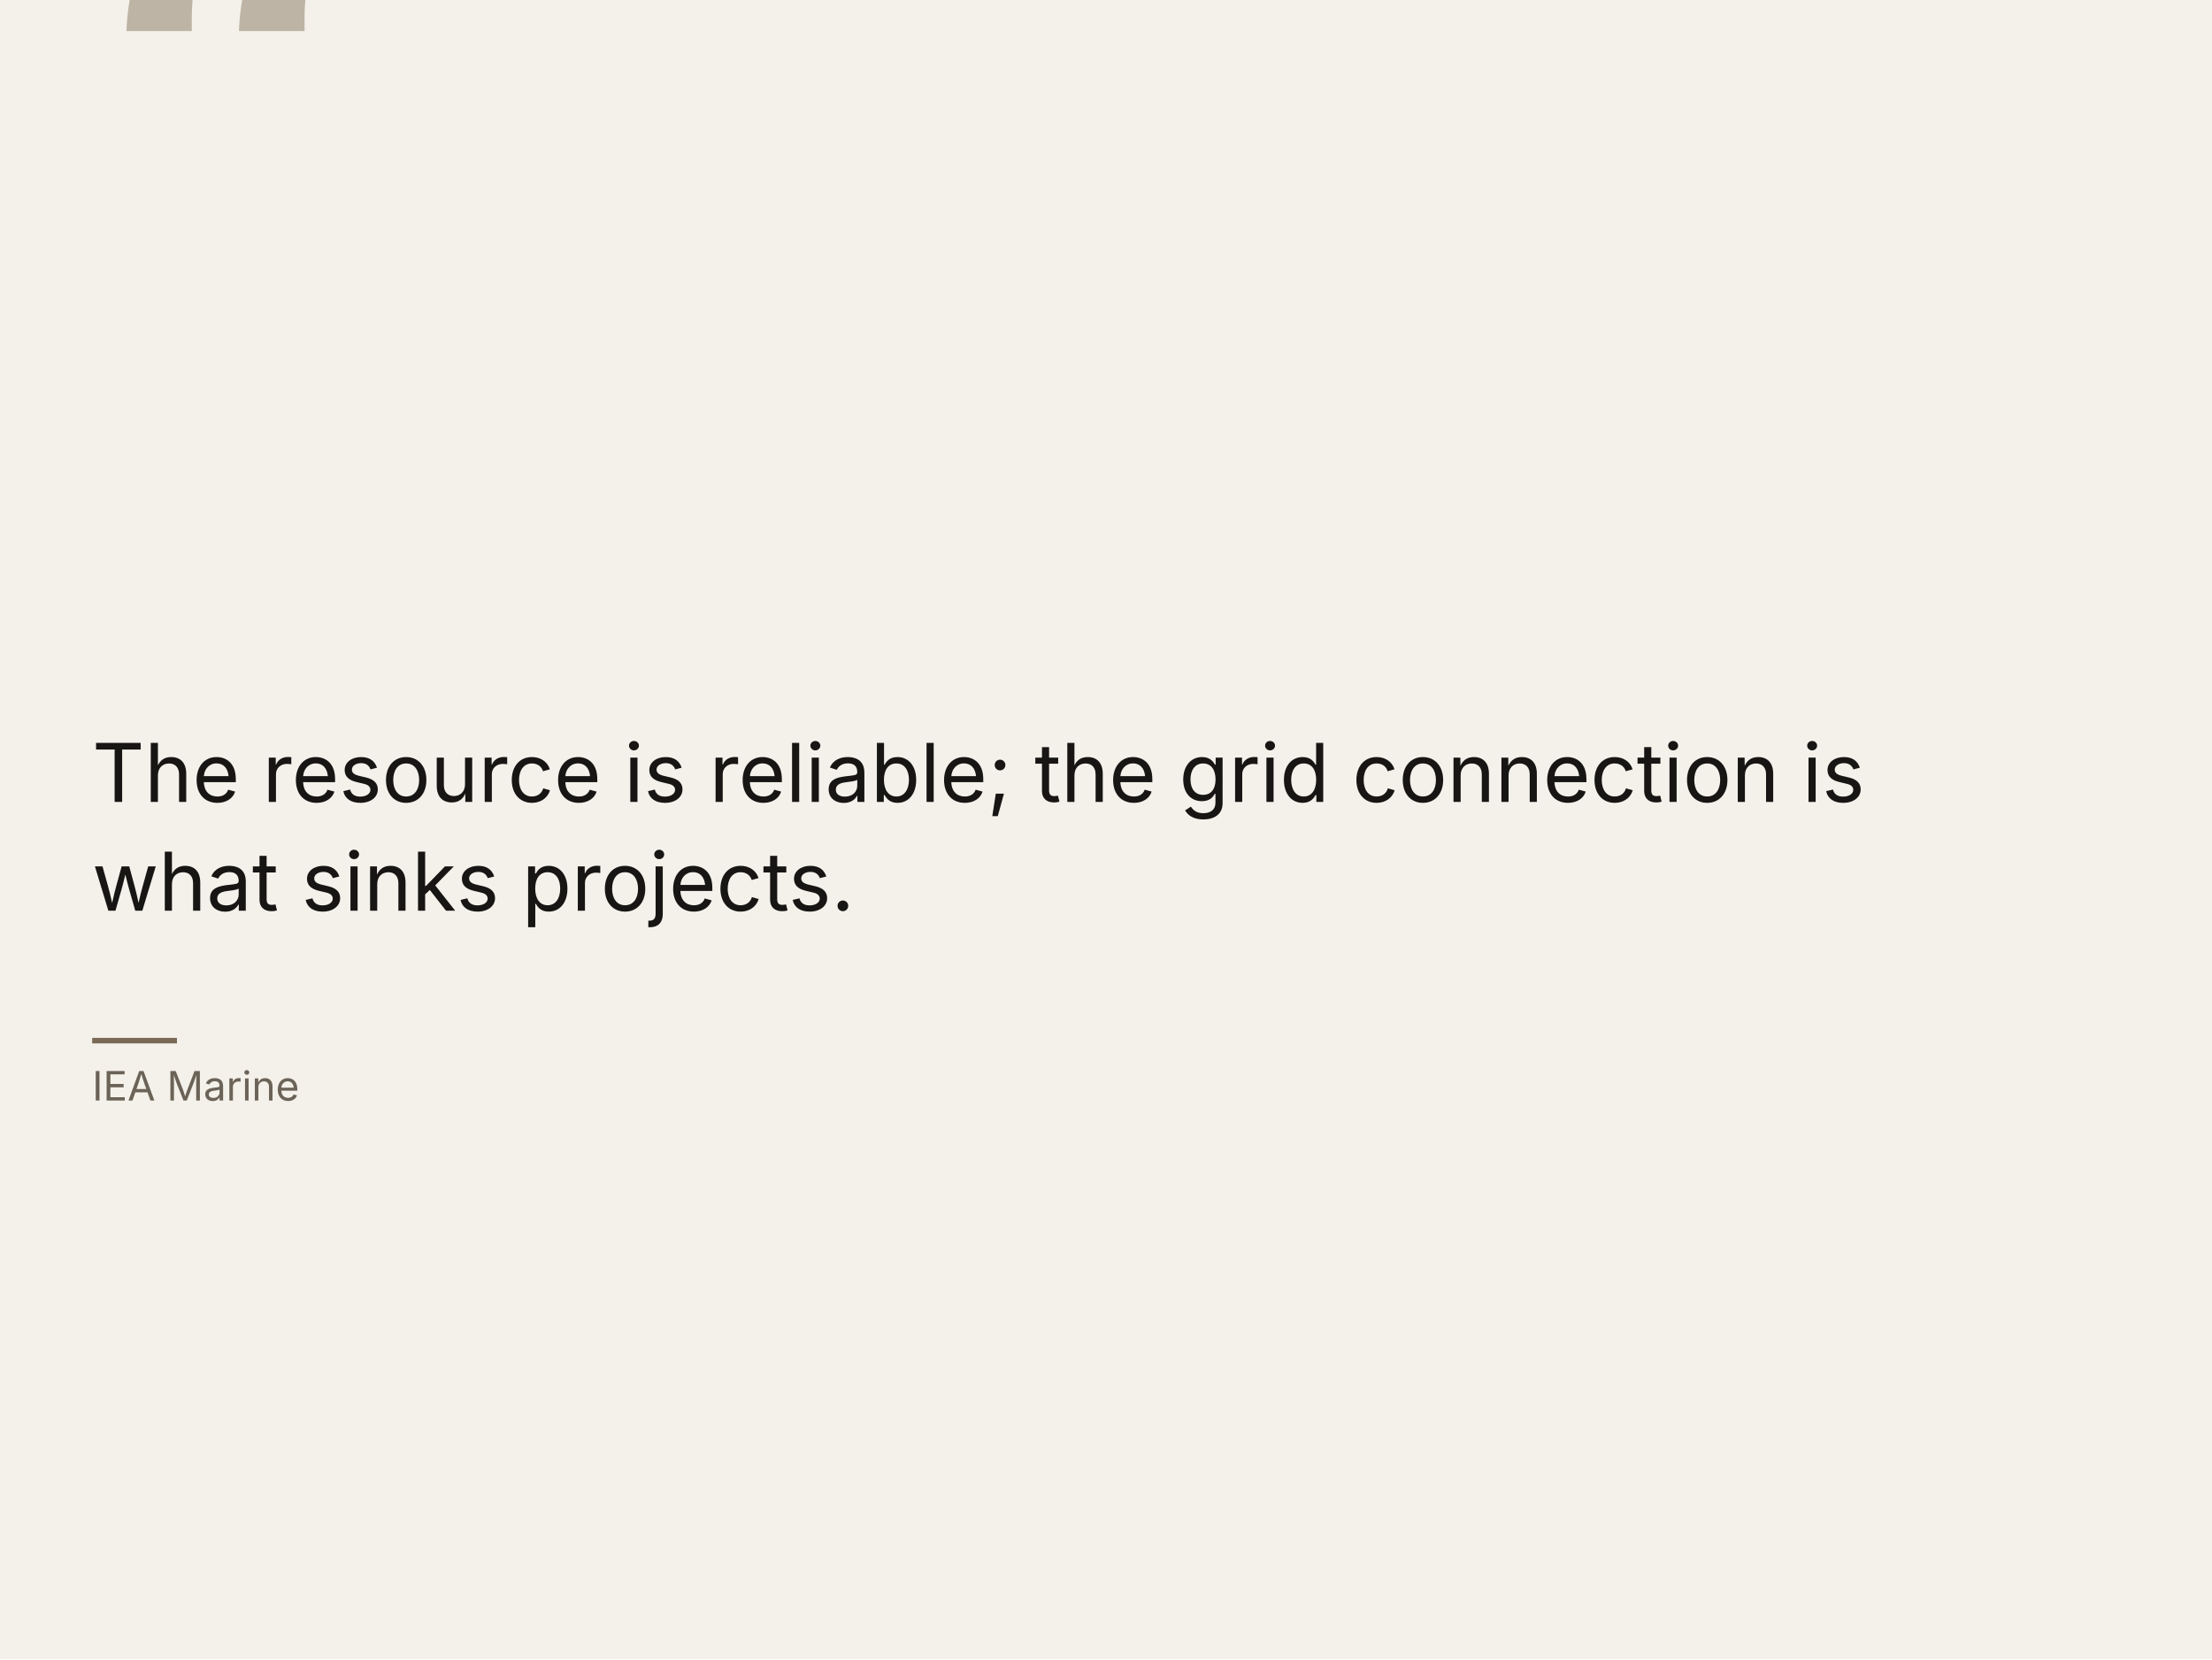
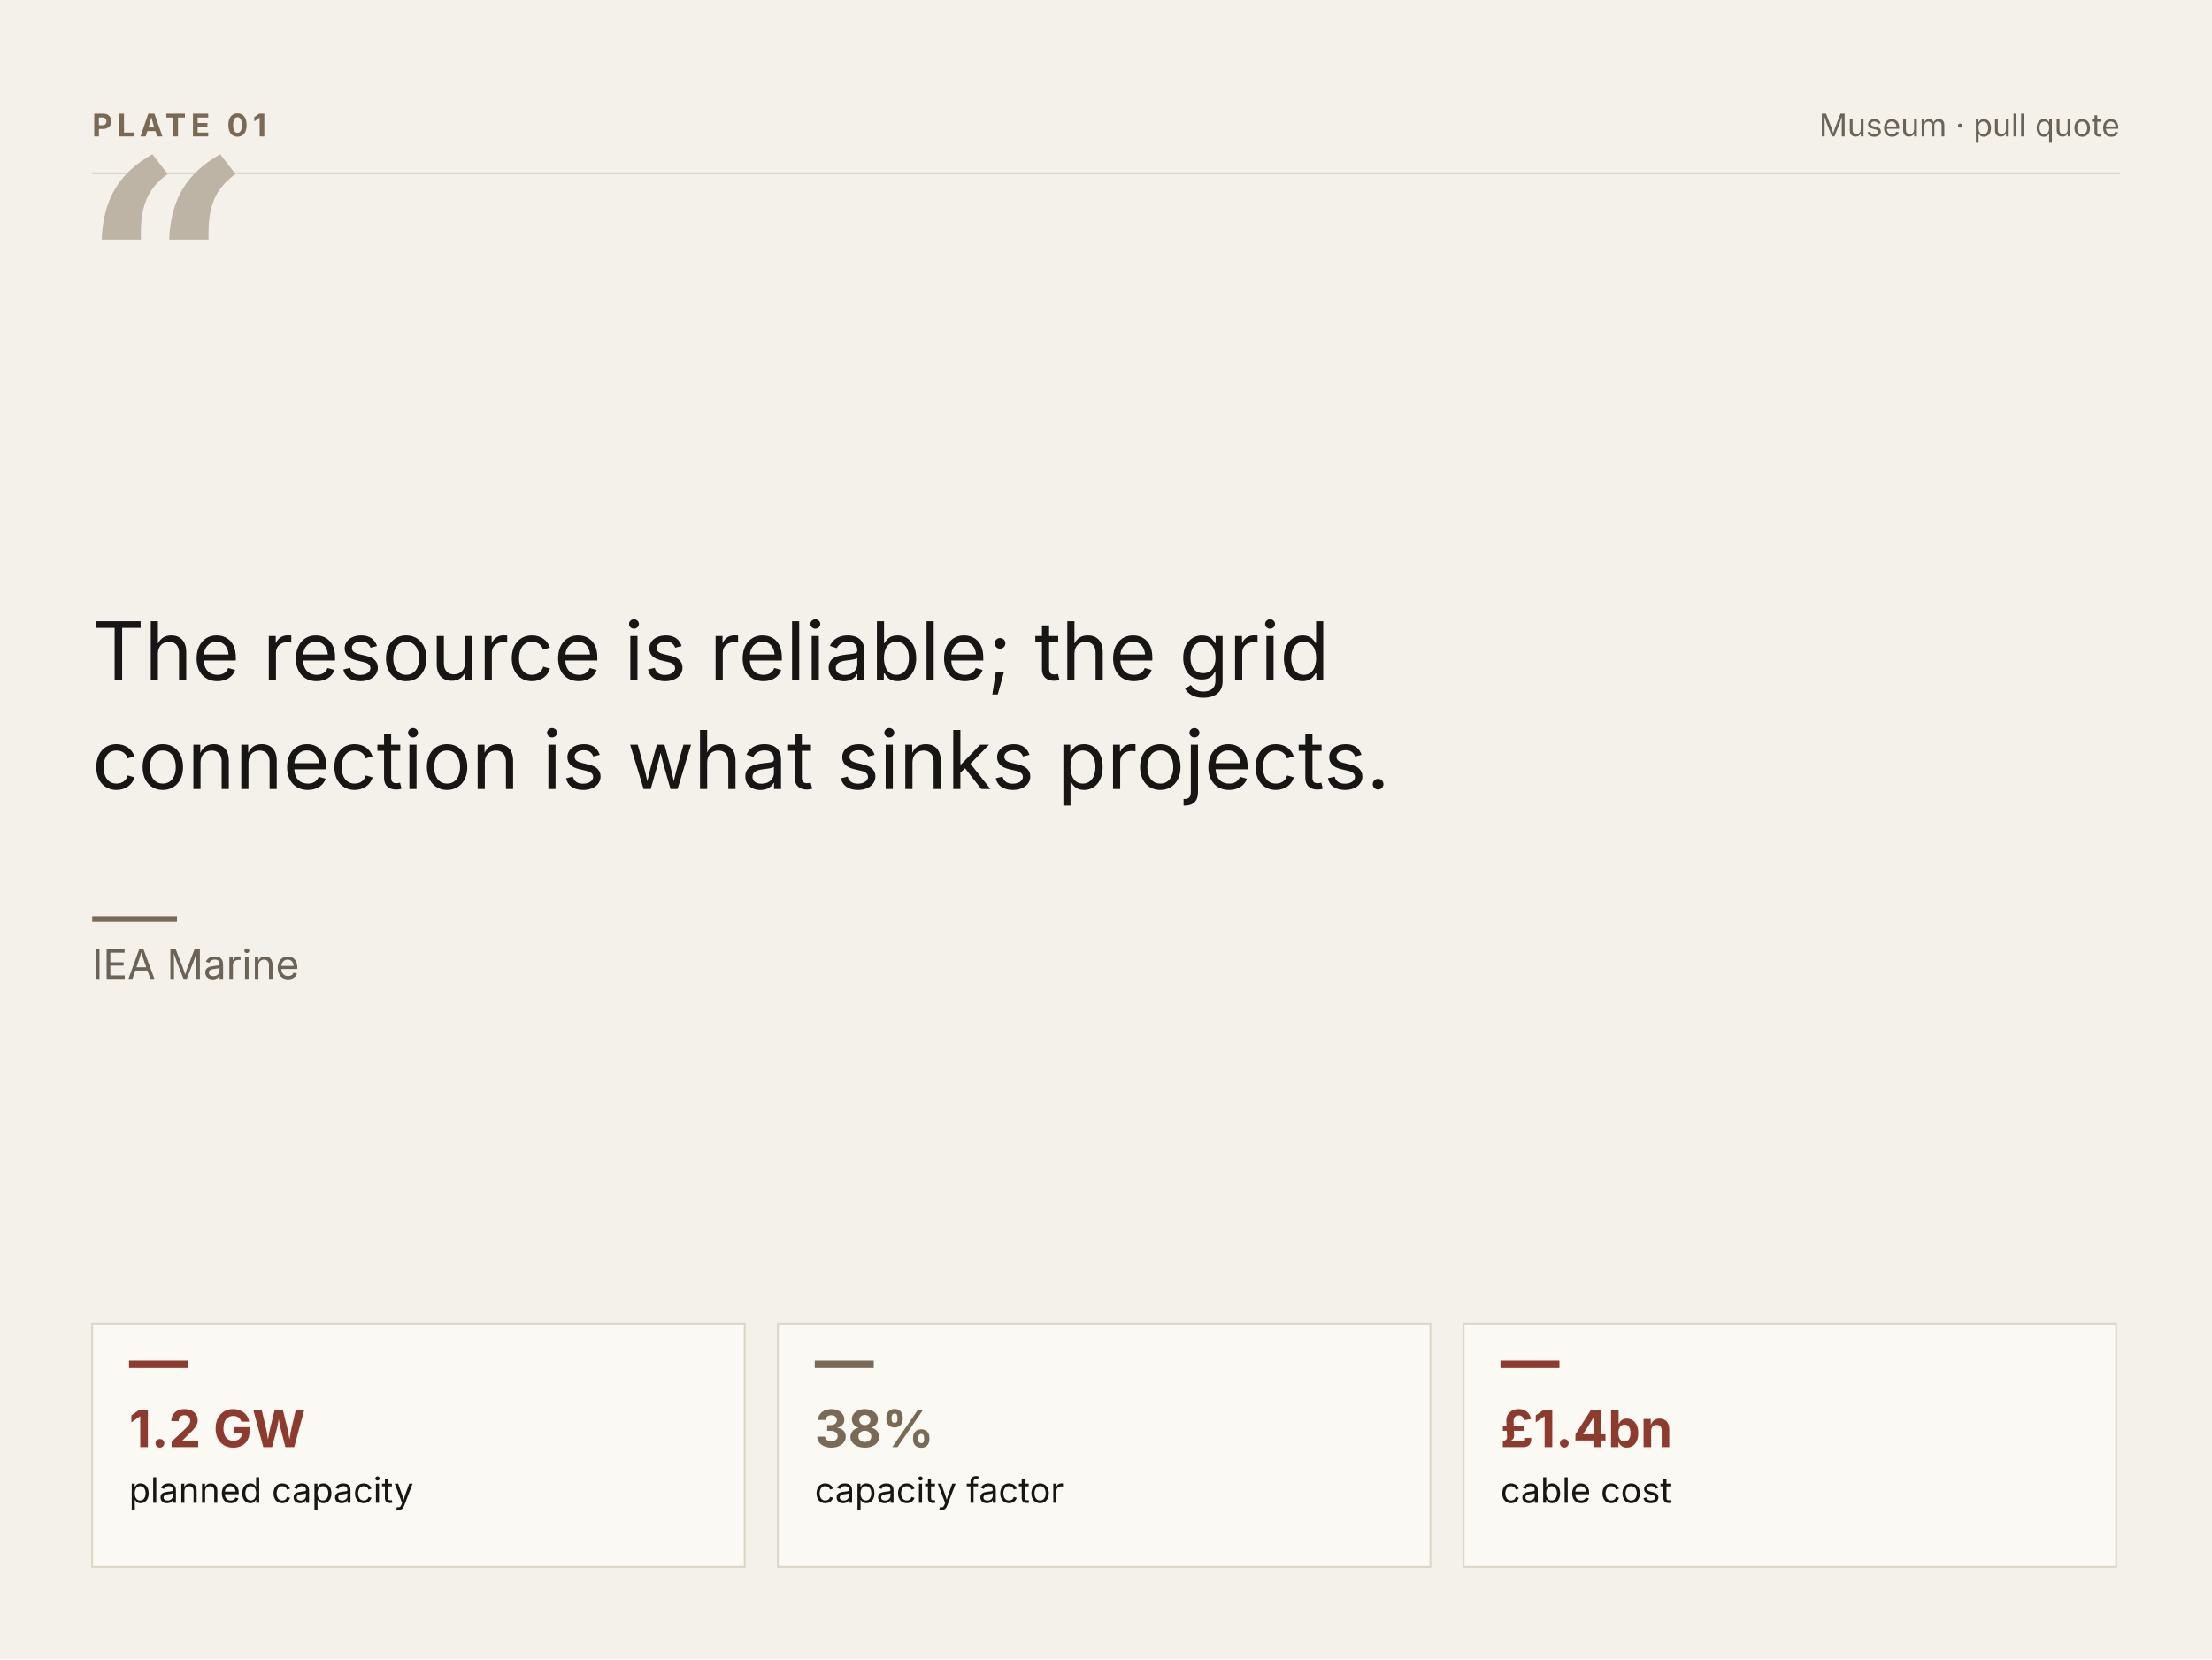
<svg xmlns="http://www.w3.org/2000/svg" width="1200" height="900" viewBox="0 0 1200 900" role="img" aria-labelledby="gfx-title gfx-desc" data-template="quote_card" data-preset="museum" data-detail="standard">
  <defs />
  <rect x="0.0" y="0.0" width="1200.0" height="900.0" fill="#f4f1ea" />
-   <text x="50.0" y="140.0" font-family="'Iowan Old Style','Charter','DejaVu Serif',Georgia,serif" font-size="270" font-weight="700" fill="#bdb4a6">“</text>
-   <text x="50.0" y="435.0" font-family="'Inter var','Inter','DejaVu Sans','Helvetica Neue',Arial,sans-serif" font-size="44" font-weight="400" fill="#171614">The resource is reliable; the grid connection is</text>
-   <text x="50.0" y="494.0" font-family="'Inter var','Inter','DejaVu Sans','Helvetica Neue',Arial,sans-serif" font-size="44" font-weight="400" fill="#171614">what sinks projects.</text>
-   <rect x="50.0" y="563.0" width="46.0" height="3.0" fill="#7a6a55" />
-   <text x="50.0" y="597.0" font-family="'Inter var','Inter','DejaVu Sans','Helvetica Neue',Arial,sans-serif" font-size="22" font-weight="400" fill="#6b6357">IEA Marine</text>
+   <text x="50.0" y="74.0" font-family="'Inter var','Inter','DejaVu Sans','Helvetica Neue',Arial,sans-serif" font-size="17" font-weight="700" fill="#7a6a55" letter-spacing="2.6">PLATE 01</text>
+   <text x="1150.0" y="74.0" font-family="'Inter var','Inter','DejaVu Sans','Helvetica Neue',Arial,sans-serif" font-size="17" font-weight="400" fill="#6b6357" text-anchor="end">Museum · pull quote</text>
+   <line x1="50.0" y1="94.0" x2="1150.0" y2="94.0" stroke="#171614" stroke-width="1" opacity="0.14" />
+   <text x="44.0" y="203.9" font-family="'Iowan Old Style','Charter','DejaVu Serif',Georgia,serif" font-size="162" font-weight="700" fill="#bdb4a6">“</text>
+   <text x="50.0" y="369.0" font-family="'Inter var','Inter','DejaVu Sans','Helvetica Neue',Arial,sans-serif" font-size="44" font-weight="400" fill="#171614">The resource is reliable; the grid</text>
+   <text x="50.0" y="428.0" font-family="'Inter var','Inter','DejaVu Sans','Helvetica Neue',Arial,sans-serif" font-size="44" font-weight="400" fill="#171614">connection is what sinks projects.</text>
+   <rect x="50.0" y="497.0" width="46.0" height="3.0" fill="#7a6a55" />
+   <text x="50.0" y="531.0" font-family="'Inter var','Inter','DejaVu Sans','Helvetica Neue',Arial,sans-serif" font-size="22" font-weight="400" fill="#6b6357">IEA Marine</text>
+   <rect x="50.0" y="718.0" width="354.0" height="132.0" fill="#fbf9f4" />
+   <rect x="50.0" y="718.0" width="354.0" height="132.0" fill="none" stroke="#ddd6c7" stroke-width="1" />
+   <rect x="70.0" y="738.0" width="32.0" height="4.0" fill="#8c3b2e" />
+   <text x="70.0" y="785.0" font-family="'Inter var','Inter','DejaVu Sans','Helvetica Neue',Arial,sans-serif" font-size="28" font-weight="700" fill="#8c3b2e" font-feature-settings="'tnum' 1">1.2 GW</text>
+   <text x="70.0" y="815.2" font-family="'Inter var','Inter','DejaVu Sans','Helvetica Neue',Arial,sans-serif" font-size="19" font-weight="400" fill="#171614">planned capacity</text>
+   <rect x="422.0" y="718.0" width="354.0" height="132.0" fill="#fbf9f4" />
+   <rect x="422.0" y="718.0" width="354.0" height="132.0" fill="none" stroke="#ddd6c7" stroke-width="1" />
+   <rect x="442.0" y="738.0" width="32.0" height="4.0" fill="#7a6a55" />
+   <text x="442.0" y="785.0" font-family="'Inter var','Inter','DejaVu Sans','Helvetica Neue',Arial,sans-serif" font-size="28" font-weight="700" fill="#7a6a55" font-feature-settings="'tnum' 1">38%</text>
+   <text x="442.0" y="815.2" font-family="'Inter var','Inter','DejaVu Sans','Helvetica Neue',Arial,sans-serif" font-size="19" font-weight="400" fill="#171614">capacity factor</text>
+   <rect x="794.0" y="718.0" width="354.0" height="132.0" fill="#fbf9f4" />
+   <rect x="794.0" y="718.0" width="354.0" height="132.0" fill="none" stroke="#ddd6c7" stroke-width="1" />
+   <rect x="814.0" y="738.0" width="32.0" height="4.0" fill="#8c3b2e" />
+   <text x="814.0" y="785.0" font-family="'Inter var','Inter','DejaVu Sans','Helvetica Neue',Arial,sans-serif" font-size="28" font-weight="700" fill="#8c3b2e" font-feature-settings="'tnum' 1">£1.4bn</text>
+   <text x="814.0" y="815.2" font-family="'Inter var','Inter','DejaVu Sans','Helvetica Neue',Arial,sans-serif" font-size="19" font-weight="400" fill="#171614">cable cost</text>
</svg>
